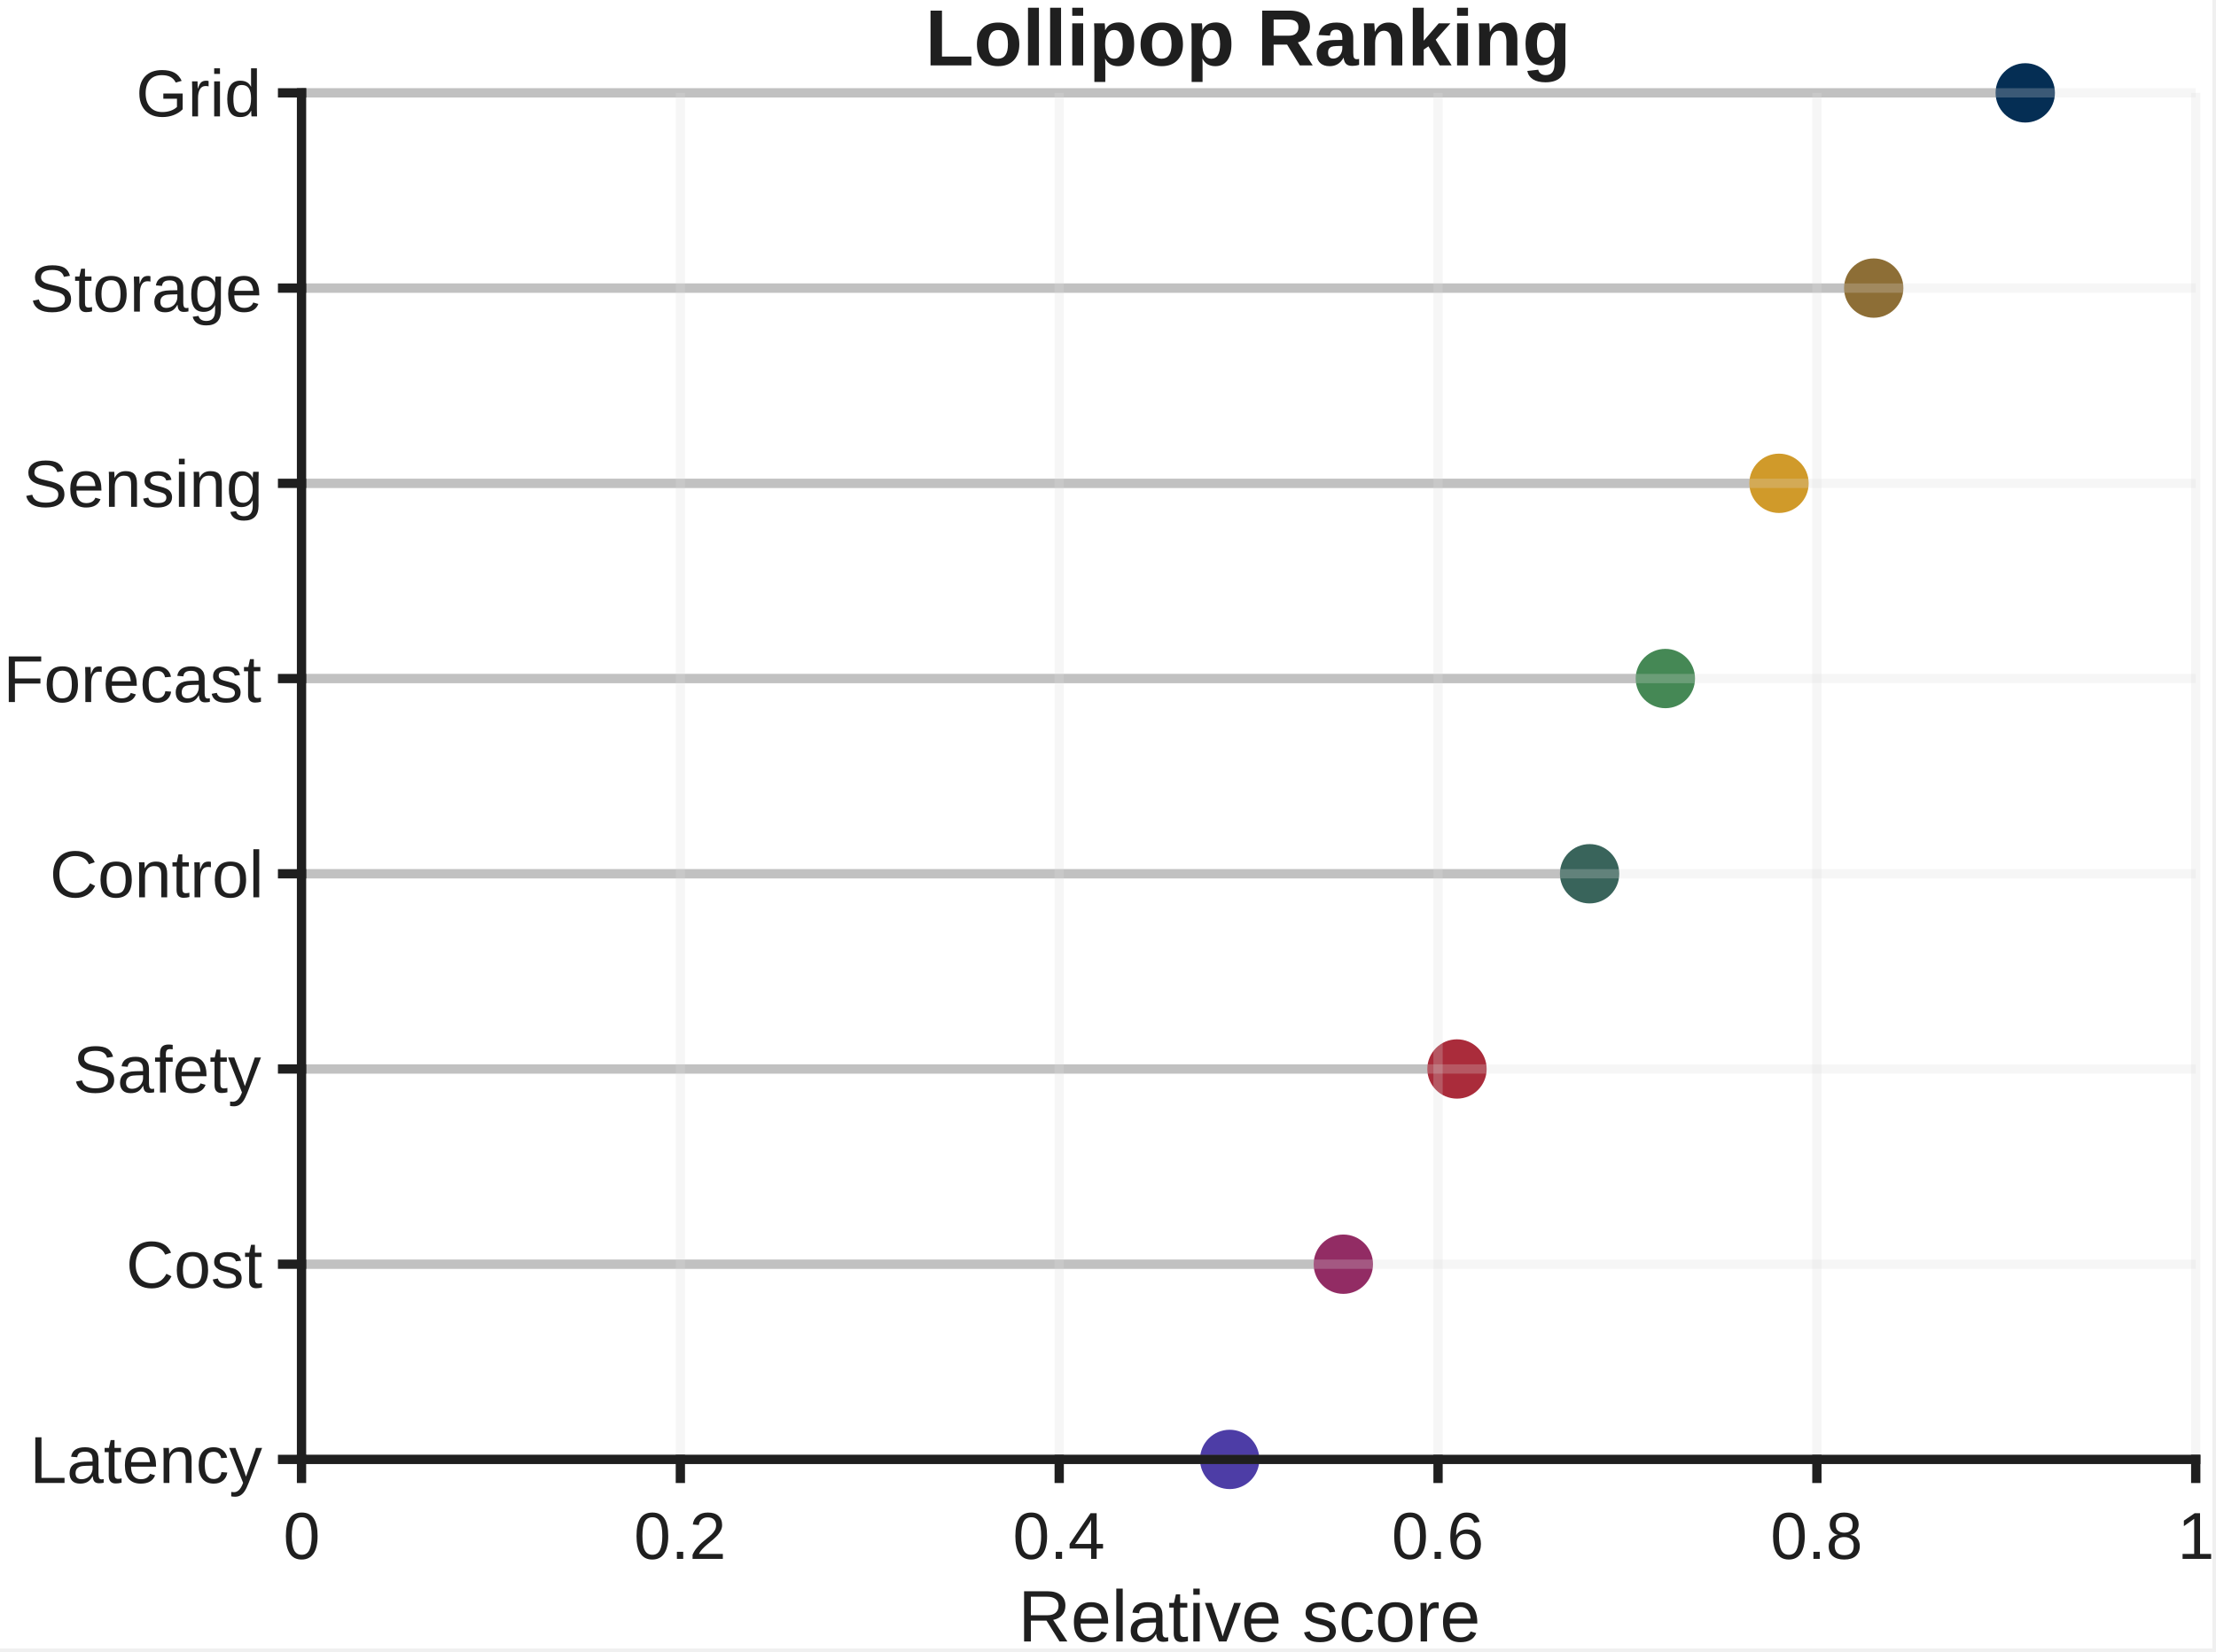
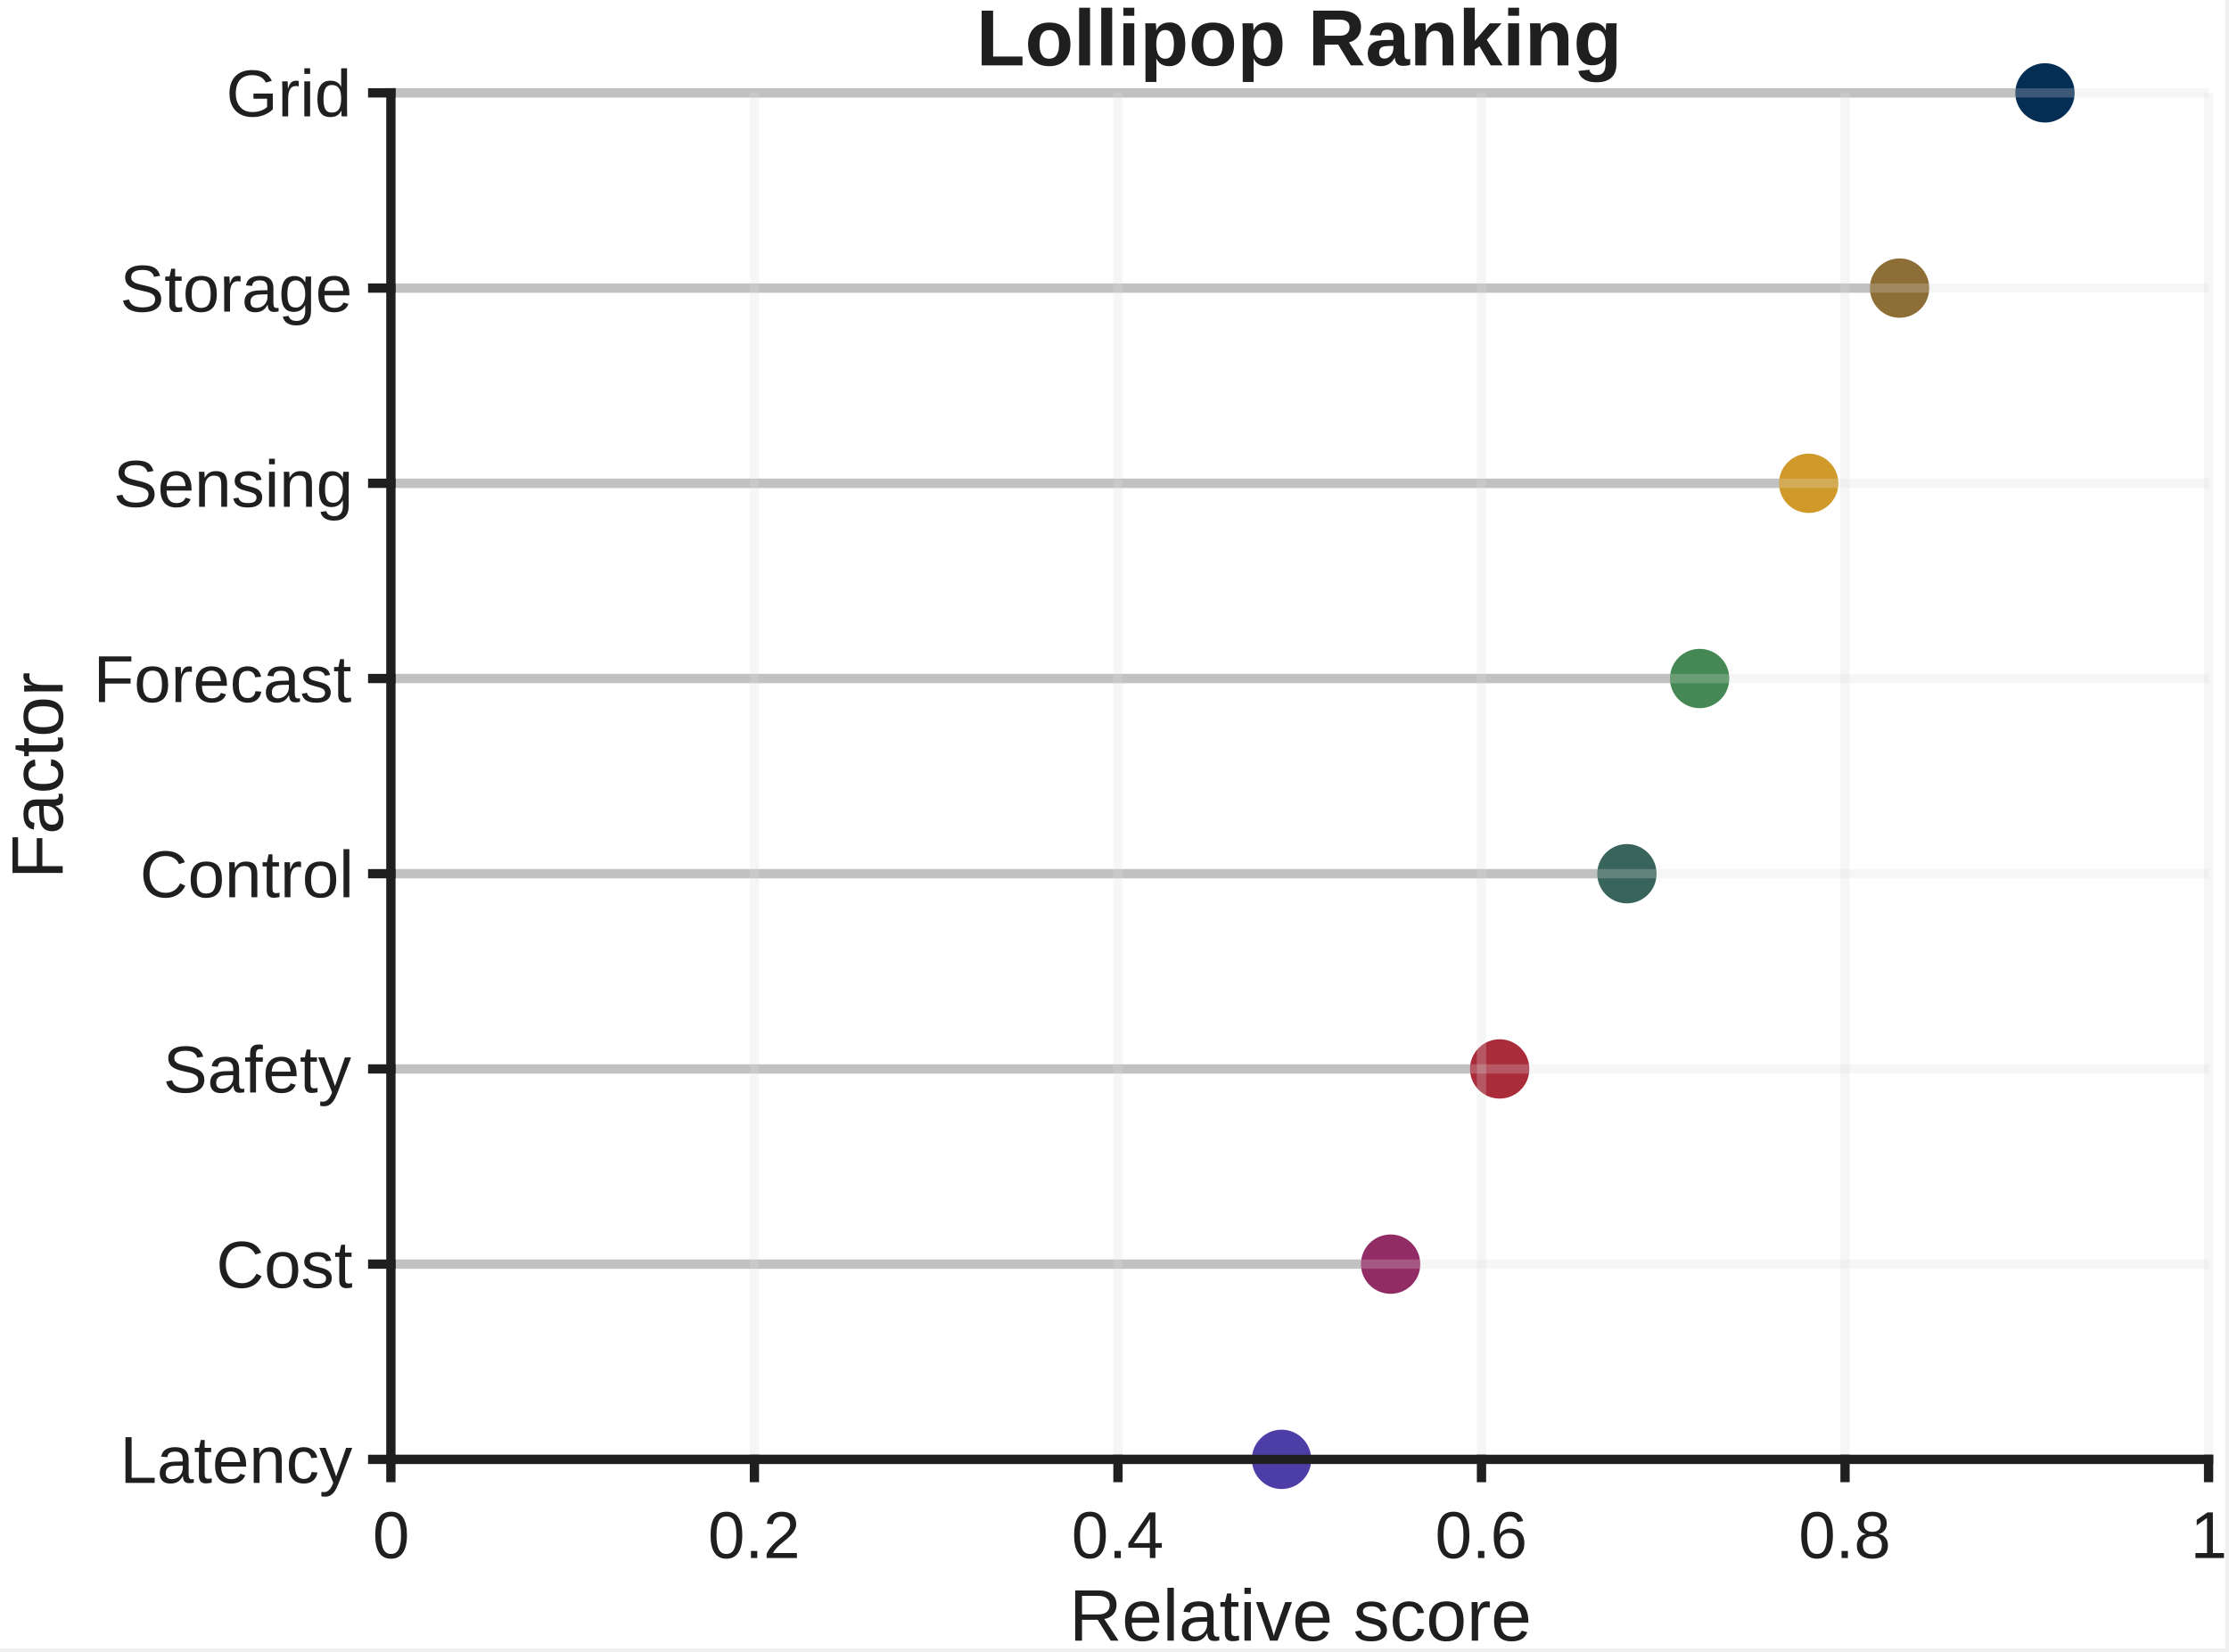
- <svg xmlns="http://www.w3.org/2000/svg" width="117.828mm" height="87.842mm" viewBox="0 0 334 249" version="1.2" baseProfile="tiny">
+ <svg xmlns="http://www.w3.org/2000/svg" width="118.533mm" height="87.842mm" viewBox="0 0 336 249" version="1.2" baseProfile="tiny">
  <defs>
</defs>
  <g fill="none" stroke="black" stroke-width="1" fill-rule="evenodd" stroke-linecap="square" stroke-linejoin="bevel">
-     <g fill="#ffffff" fill-opacity="1" stroke="none" transform="matrix(0.5,0,0,0.5,-2.55409,-5)" font-family=".AppleSystemUIFont" font-size="13" font-weight="400" font-style="normal">
-       <path vector-effect="none" fill-rule="evenodd" d="M4,8 L672,8 L672,507 L4,507 L4,8" />
+     <g fill="#ffffff" fill-opacity="1" stroke="none" transform="matrix(0.5,0,0,0.5,-0.578182,-5)" font-family=".AppleSystemUIFont" font-size="13" font-weight="400" font-style="normal">
+       <path vector-effect="none" fill-rule="evenodd" d="M0,8 L672,8 L672,507 L0,507 L0,8" />
    </g>
-     <g fill="#ffffff" fill-opacity="1" stroke="none" transform="matrix(5e-05,0,0,5e-05,-2.55409,-5)" font-family=".AppleSystemUIFont" font-size="13" font-weight="400" font-style="normal">
-       <path vector-effect="none" fill-rule="evenodd" d="M960000,380000 L960000,4.5e+06 L6.67e+06,4.5e+06 L6.67e+06,380000 L960000,380000" />
+     <g fill="#ffffff" fill-opacity="1" stroke="none" transform="matrix(5e-05,0,0,5e-05,-0.578182,-5)" font-family=".AppleSystemUIFont" font-size="13" font-weight="400" font-style="normal">
+       <path vector-effect="none" fill-rule="evenodd" d="M1.19e+06,380000 L1.19e+06,4.5e+06 L6.67e+06,4.5e+06 L6.67e+06,380000 L1.19e+06,380000" />
    </g>
-     <g fill="#1f1f1f" fill-opacity="1" stroke="#1f1f1f" stroke-opacity="1" stroke-width="1" stroke-linecap="square" stroke-linejoin="bevel" transform="matrix(0.5,0,0,0.5,139.446,10)" font-family="Arial" font-size="24" font-weight="700" font-style="normal">
+     <g fill="#1f1f1f" fill-opacity="1" stroke="#1f1f1f" stroke-opacity="1" stroke-width="1" stroke-linecap="square" stroke-linejoin="bevel" transform="matrix(0.5,0,0,0.5,147.172,10)" font-family="Arial" font-size="24" font-weight="700" font-style="normal">
      <text fill="#1f1f1f" fill-opacity="1" stroke="none" xml:space="preserve" x="0" y="-0.281" font-family="Arial" font-size="24" font-weight="700" font-style="normal">Lollipop Ranking</text>
    </g>
-     <g fill="#b8b8b8" fill-opacity="1" stroke="#b8b8b8" stroke-opacity="1" stroke-width="2.8" stroke-linecap="butt" stroke-linejoin="round" transform="matrix(0.5,0,0,0.5,-2.55409,-5)" font-family="Arial" font-size="24" font-weight="700" font-style="normal">
-       <polyline fill="none" vector-effect="none" points="96,450 375.79,450 " />
+     <g fill="#b8b8b8" fill-opacity="1" stroke="#b8b8b8" stroke-opacity="1" stroke-width="2.8" stroke-linecap="butt" stroke-linejoin="round" transform="matrix(0.5,0,0,0.5,-0.578182,-5)" font-family="Arial" font-size="24" font-weight="700" font-style="normal">
+       <polyline fill="none" vector-effect="none" points="119,450 387.52,450 " />
    </g>
-     <g fill="#4d3da6" fill-opacity="1" stroke="none" transform="matrix(0.5,0,0,0.5,-2.55409,-5)" font-family="Arial" font-size="24" font-weight="700" font-style="normal">
-       <circle cx="375.79" cy="450" r="8.944" />
+     <g fill="#4d3da6" fill-opacity="1" stroke="none" transform="matrix(0.5,0,0,0.5,-0.578182,-5)" font-family="Arial" font-size="24" font-weight="700" font-style="normal">
+       <circle cx="387.52" cy="450" r="8.944" />
    </g>
-     <g fill="#b8b8b8" fill-opacity="1" stroke="#b8b8b8" stroke-opacity="1" stroke-width="2.8" stroke-linecap="butt" stroke-linejoin="round" transform="matrix(0.5,0,0,0.5,-2.55409,-5)" font-family="Arial" font-size="24" font-weight="700" font-style="normal">
-       <polyline fill="none" vector-effect="none" points="96,391.143 410.05,391.143 " />
+     <g fill="#b8b8b8" fill-opacity="1" stroke="#b8b8b8" stroke-opacity="1" stroke-width="2.8" stroke-linecap="butt" stroke-linejoin="round" transform="matrix(0.5,0,0,0.5,-0.578182,-5)" font-family="Arial" font-size="24" font-weight="700" font-style="normal">
+       <polyline fill="none" vector-effect="none" points="119,391.143 420.4,391.143 " />
    </g>
-     <g fill="#922c64" fill-opacity="1" stroke="none" transform="matrix(0.5,0,0,0.5,-2.55409,-5)" font-family="Arial" font-size="24" font-weight="700" font-style="normal">
-       <circle cx="410.05" cy="391.143" r="8.944" />
+     <g fill="#922c64" fill-opacity="1" stroke="none" transform="matrix(0.5,0,0,0.5,-0.578182,-5)" font-family="Arial" font-size="24" font-weight="700" font-style="normal">
+       <circle cx="420.4" cy="391.143" r="8.944" />
    </g>
-     <g fill="#b8b8b8" fill-opacity="1" stroke="#b8b8b8" stroke-opacity="1" stroke-width="2.8" stroke-linecap="butt" stroke-linejoin="round" transform="matrix(0.5,0,0,0.5,-2.55409,-5)" font-family="Arial" font-size="24" font-weight="700" font-style="normal">
-       <polyline fill="none" vector-effect="none" points="96,332.286 444.31,332.286 " />
+     <g fill="#b8b8b8" fill-opacity="1" stroke="#b8b8b8" stroke-opacity="1" stroke-width="2.8" stroke-linecap="butt" stroke-linejoin="round" transform="matrix(0.5,0,0,0.5,-0.578182,-5)" font-family="Arial" font-size="24" font-weight="700" font-style="normal">
+       <polyline fill="none" vector-effect="none" points="119,332.286 453.28,332.286 " />
    </g>
-     <g fill="#aa2c3b" fill-opacity="1" stroke="none" transform="matrix(0.5,0,0,0.5,-2.55409,-5)" font-family="Arial" font-size="24" font-weight="700" font-style="normal">
-       <circle cx="444.31" cy="332.286" r="8.944" />
+     <g fill="#aa2c3b" fill-opacity="1" stroke="none" transform="matrix(0.5,0,0,0.5,-0.578182,-5)" font-family="Arial" font-size="24" font-weight="700" font-style="normal">
+       <circle cx="453.28" cy="332.286" r="8.944" />
    </g>
-     <g fill="#b8b8b8" fill-opacity="1" stroke="#b8b8b8" stroke-opacity="1" stroke-width="2.8" stroke-linecap="butt" stroke-linejoin="round" transform="matrix(0.5,0,0,0.5,-2.55409,-5)" font-family="Arial" font-size="24" font-weight="700" font-style="normal">
-       <polyline fill="none" vector-effect="none" points="96,273.429 484.28,273.429 " />
+     <g fill="#b8b8b8" fill-opacity="1" stroke="#b8b8b8" stroke-opacity="1" stroke-width="2.8" stroke-linecap="butt" stroke-linejoin="round" transform="matrix(0.5,0,0,0.5,-0.578182,-5)" font-family="Arial" font-size="24" font-weight="700" font-style="normal">
+       <polyline fill="none" vector-effect="none" points="119,273.429 491.64,273.429 " />
    </g>
-     <g fill="#39645b" fill-opacity="1" stroke="none" transform="matrix(0.5,0,0,0.5,-2.55409,-5)" font-family="Arial" font-size="24" font-weight="700" font-style="normal">
-       <circle cx="484.28" cy="273.429" r="8.944" />
+     <g fill="#39645b" fill-opacity="1" stroke="none" transform="matrix(0.5,0,0,0.5,-0.578182,-5)" font-family="Arial" font-size="24" font-weight="700" font-style="normal">
+       <circle cx="491.64" cy="273.429" r="8.944" />
    </g>
-     <g fill="#b8b8b8" fill-opacity="1" stroke="#b8b8b8" stroke-opacity="1" stroke-width="2.8" stroke-linecap="butt" stroke-linejoin="round" transform="matrix(0.5,0,0,0.5,-2.55409,-5)" font-family="Arial" font-size="24" font-weight="700" font-style="normal">
-       <polyline fill="none" vector-effect="none" points="96,214.571 507.12,214.571 " />
+     <g fill="#b8b8b8" fill-opacity="1" stroke="#b8b8b8" stroke-opacity="1" stroke-width="2.8" stroke-linecap="butt" stroke-linejoin="round" transform="matrix(0.5,0,0,0.5,-0.578182,-5)" font-family="Arial" font-size="24" font-weight="700" font-style="normal">
+       <polyline fill="none" vector-effect="none" points="119,214.571 513.56,214.571 " />
    </g>
-     <g fill="#458855" fill-opacity="1" stroke="none" transform="matrix(0.5,0,0,0.5,-2.55409,-5)" font-family="Arial" font-size="24" font-weight="700" font-style="normal">
-       <circle cx="507.12" cy="214.571" r="8.944" />
+     <g fill="#458855" fill-opacity="1" stroke="none" transform="matrix(0.5,0,0,0.5,-0.578182,-5)" font-family="Arial" font-size="24" font-weight="700" font-style="normal">
+       <circle cx="513.56" cy="214.571" r="8.944" />
    </g>
-     <g fill="#b8b8b8" fill-opacity="1" stroke="#b8b8b8" stroke-opacity="1" stroke-width="2.8" stroke-linecap="butt" stroke-linejoin="round" transform="matrix(0.5,0,0,0.5,-2.55409,-5)" font-family="Arial" font-size="24" font-weight="700" font-style="normal">
-       <polyline fill="none" vector-effect="none" points="96,155.714 541.38,155.714 " />
+     <g fill="#b8b8b8" fill-opacity="1" stroke="#b8b8b8" stroke-opacity="1" stroke-width="2.8" stroke-linecap="butt" stroke-linejoin="round" transform="matrix(0.5,0,0,0.5,-0.578182,-5)" font-family="Arial" font-size="24" font-weight="700" font-style="normal">
+       <polyline fill="none" vector-effect="none" points="119,155.714 546.44,155.714 " />
    </g>
-     <g fill="#d09a2a" fill-opacity="1" stroke="none" transform="matrix(0.5,0,0,0.5,-2.55409,-5)" font-family="Arial" font-size="24" font-weight="700" font-style="normal">
-       <circle cx="541.38" cy="155.714" r="8.944" />
+     <g fill="#d09a2a" fill-opacity="1" stroke="none" transform="matrix(0.5,0,0,0.5,-0.578182,-5)" font-family="Arial" font-size="24" font-weight="700" font-style="normal">
+       <circle cx="546.44" cy="155.714" r="8.944" />
    </g>
-     <g fill="#b8b8b8" fill-opacity="1" stroke="#b8b8b8" stroke-opacity="1" stroke-width="2.8" stroke-linecap="butt" stroke-linejoin="round" transform="matrix(0.5,0,0,0.5,-2.55409,-5)" font-family="Arial" font-size="24" font-weight="700" font-style="normal">
-       <polyline fill="none" vector-effect="none" points="96,96.857 569.93,96.857 " />
+     <g fill="#b8b8b8" fill-opacity="1" stroke="#b8b8b8" stroke-opacity="1" stroke-width="2.8" stroke-linecap="butt" stroke-linejoin="round" transform="matrix(0.5,0,0,0.5,-0.578182,-5)" font-family="Arial" font-size="24" font-weight="700" font-style="normal">
+       <polyline fill="none" vector-effect="none" points="119,96.857 573.84,96.857 " />
    </g>
-     <g fill="#8d6e36" fill-opacity="1" stroke="none" transform="matrix(0.5,0,0,0.5,-2.55409,-5)" font-family="Arial" font-size="24" font-weight="700" font-style="normal">
-       <circle cx="569.93" cy="96.857" r="8.944" />
+     <g fill="#8d6e36" fill-opacity="1" stroke="none" transform="matrix(0.5,0,0,0.5,-0.578182,-5)" font-family="Arial" font-size="24" font-weight="700" font-style="normal">
+       <circle cx="573.84" cy="96.857" r="8.944" />
    </g>
-     <g fill="#b8b8b8" fill-opacity="1" stroke="#b8b8b8" stroke-opacity="1" stroke-width="2.8" stroke-linecap="butt" stroke-linejoin="round" transform="matrix(0.5,0,0,0.5,-2.55409,-5)" font-family="Arial" font-size="24" font-weight="700" font-style="normal">
-       <polyline fill="none" vector-effect="none" points="96,38 615.61,38 " />
+     <g fill="#b8b8b8" fill-opacity="1" stroke="#b8b8b8" stroke-opacity="1" stroke-width="2.8" stroke-linecap="butt" stroke-linejoin="round" transform="matrix(0.5,0,0,0.5,-0.578182,-5)" font-family="Arial" font-size="24" font-weight="700" font-style="normal">
+       <polyline fill="none" vector-effect="none" points="119,38 617.68,38 " />
    </g>
-     <g fill="#052e54" fill-opacity="1" stroke="none" transform="matrix(0.5,0,0,0.5,-2.55409,-5)" font-family="Arial" font-size="24" font-weight="700" font-style="normal">
-       <circle cx="615.61" cy="38" r="8.944" />
+     <g fill="#052e54" fill-opacity="1" stroke="none" transform="matrix(0.5,0,0,0.5,-0.578182,-5)" font-family="Arial" font-size="24" font-weight="700" font-style="normal">
+       <circle cx="617.68" cy="38" r="8.944" />
    </g>
-     <g fill="#dbdbdb" fill-opacity="0.251" stroke="#dbdbdb" stroke-opacity="0.251" stroke-width="2.8" stroke-linecap="butt" stroke-linejoin="round" transform="matrix(0.5,0,0,0.5,-2.55409,-5)" font-family="Arial" font-size="24" font-weight="700" font-style="normal">
-       <polyline fill="none" vector-effect="none" points="96,38 96,450 " />
-       <polyline fill="none" vector-effect="none" points="210.2,38 210.2,450 " />
-       <polyline fill="none" vector-effect="none" points="324.4,38 324.4,450 " />
-       <polyline fill="none" vector-effect="none" points="438.6,38 438.6,450 " />
-       <polyline fill="none" vector-effect="none" points="552.8,38 552.8,450 " />
+     <g fill="#dbdbdb" fill-opacity="0.251" stroke="#dbdbdb" stroke-opacity="0.251" stroke-width="2.8" stroke-linecap="butt" stroke-linejoin="round" transform="matrix(0.5,0,0,0.5,-0.578182,-5)" font-family="Arial" font-size="24" font-weight="700" font-style="normal">
+       <polyline fill="none" vector-effect="none" points="119,38 119,450 " />
+       <polyline fill="none" vector-effect="none" points="228.6,38 228.6,450 " />
+       <polyline fill="none" vector-effect="none" points="338.2,38 338.2,450 " />
+       <polyline fill="none" vector-effect="none" points="447.8,38 447.8,450 " />
+       <polyline fill="none" vector-effect="none" points="557.4,38 557.4,450 " />
      <polyline fill="none" vector-effect="none" points="667,38 667,450 " />
-       <polyline fill="none" vector-effect="none" points="96,450 667,450 " />
-       <polyline fill="none" vector-effect="none" points="96,391.143 667,391.143 " />
-       <polyline fill="none" vector-effect="none" points="96,332.286 667,332.286 " />
-       <polyline fill="none" vector-effect="none" points="96,273.429 667,273.429 " />
-       <polyline fill="none" vector-effect="none" points="96,214.571 667,214.571 " />
-       <polyline fill="none" vector-effect="none" points="96,155.714 667,155.714 " />
-       <polyline fill="none" vector-effect="none" points="96,96.857 667,96.857 " />
-       <polyline fill="none" vector-effect="none" points="96,38 667,38 " />
+       <polyline fill="none" vector-effect="none" points="119,450 667,450 " />
+       <polyline fill="none" vector-effect="none" points="119,391.143 667,391.143 " />
+       <polyline fill="none" vector-effect="none" points="119,332.286 667,332.286 " />
+       <polyline fill="none" vector-effect="none" points="119,273.429 667,273.429 " />
+       <polyline fill="none" vector-effect="none" points="119,214.571 667,214.571 " />
+       <polyline fill="none" vector-effect="none" points="119,155.714 667,155.714 " />
+       <polyline fill="none" vector-effect="none" points="119,96.857 667,96.857 " />
+       <polyline fill="none" vector-effect="none" points="119,38 667,38 " />
    </g>
-     <g fill="#1f1f1f" fill-opacity="1" stroke="#1f1f1f" stroke-opacity="1" stroke-width="1" stroke-linecap="square" stroke-linejoin="bevel" transform="matrix(0.5,0,0,0.5,153.446,247.491)" font-family="Arial" font-size="22" font-weight="400" font-style="normal">
+     <g fill="#1f1f1f" fill-opacity="1" stroke="#1f1f1f" stroke-opacity="1" stroke-width="1" stroke-linecap="square" stroke-linejoin="bevel" transform="matrix(0.5,0,0,0.5,161.172,247.376)" font-family="Arial" font-size="22" font-weight="400" font-style="normal">
      <text fill="#1f1f1f" fill-opacity="1" stroke="none" xml:space="preserve" x="0" y="-0.094" font-family="Arial" font-size="22" font-weight="400" font-style="normal">Relative score</text>
    </g>
-     <g fill="#1f1f1f" fill-opacity="1" stroke="#1f1f1f" stroke-opacity="1" stroke-width="2.8" stroke-linecap="square" stroke-linejoin="round" transform="matrix(0.5,0,0,0.5,-2.55409,-5)" font-family="Arial" font-size="22" font-weight="400" font-style="normal">
-       <polyline fill="none" vector-effect="none" points="96,450 667,450 " />
-       <polyline fill="none" vector-effect="none" points="96,455.71 96,450 " />
-       <polyline fill="none" vector-effect="none" points="210.2,455.71 210.2,450 " />
-       <polyline fill="none" vector-effect="none" points="324.4,455.71 324.4,450 " />
-       <polyline fill="none" vector-effect="none" points="438.6,455.71 438.6,450 " />
-       <polyline fill="none" vector-effect="none" points="552.8,455.71 552.8,450 " />
-       <polyline fill="none" vector-effect="none" points="667,455.71 667,450 " />
+     <g fill="#1f1f1f" fill-opacity="1" stroke="#1f1f1f" stroke-opacity="1" stroke-width="2.8" stroke-linecap="square" stroke-linejoin="round" transform="matrix(0.5,0,0,0.5,-0.578182,-5)" font-family="Arial" font-size="22" font-weight="400" font-style="normal">
+       <polyline fill="none" vector-effect="none" points="119,450 667,450 " />
+       <polyline fill="none" vector-effect="none" points="119,455.48 119,450 " />
+       <polyline fill="none" vector-effect="none" points="228.6,455.48 228.6,450 " />
+       <polyline fill="none" vector-effect="none" points="338.2,455.48 338.2,450 " />
+       <polyline fill="none" vector-effect="none" points="447.8,455.48 447.8,450 " />
+       <polyline fill="none" vector-effect="none" points="557.4,455.48 557.4,450 " />
+       <polyline fill="none" vector-effect="none" points="667,455.48 667,450 " />
    </g>
-     <g fill="#1f1f1f" fill-opacity="1" stroke="#1f1f1f" stroke-opacity="1" stroke-width="1" stroke-linecap="square" stroke-linejoin="bevel" transform="matrix(0.5,0,0,0.5,42.6959,234.946)" font-family="Arial" font-size="20" font-weight="400" font-style="normal">
+     <g fill="#1f1f1f" fill-opacity="1" stroke="#1f1f1f" stroke-opacity="1" stroke-width="1" stroke-linecap="square" stroke-linejoin="bevel" transform="matrix(0.5,0,0,0.5,56.1718,234.831)" font-family="Arial" font-size="20" font-weight="400" font-style="normal">
      <text fill="#1f1f1f" fill-opacity="1" stroke="none" xml:space="preserve" x="0" y="0.094" font-family="Arial" font-size="20" font-weight="400" font-style="normal">0</text>
    </g>
-     <g fill="#1f1f1f" fill-opacity="1" stroke="#1f1f1f" stroke-opacity="1" stroke-width="1" stroke-linecap="square" stroke-linejoin="bevel" transform="matrix(0.5,0,0,0.5,95.5459,234.946)" font-family="Arial" font-size="20" font-weight="400" font-style="normal">
+     <g fill="#1f1f1f" fill-opacity="1" stroke="#1f1f1f" stroke-opacity="1" stroke-width="1" stroke-linecap="square" stroke-linejoin="bevel" transform="matrix(0.5,0,0,0.5,106.722,234.831)" font-family="Arial" font-size="20" font-weight="400" font-style="normal">
      <text fill="#1f1f1f" fill-opacity="1" stroke="none" xml:space="preserve" x="0" y="0.094" font-family="Arial" font-size="20" font-weight="400" font-style="normal">0.2</text>
    </g>
-     <g fill="#1f1f1f" fill-opacity="1" stroke="#1f1f1f" stroke-opacity="1" stroke-width="1" stroke-linecap="square" stroke-linejoin="bevel" transform="matrix(0.5,0,0,0.5,152.646,234.946)" font-family="Arial" font-size="20" font-weight="400" font-style="normal">
+     <g fill="#1f1f1f" fill-opacity="1" stroke="#1f1f1f" stroke-opacity="1" stroke-width="1" stroke-linecap="square" stroke-linejoin="bevel" transform="matrix(0.5,0,0,0.5,161.522,234.831)" font-family="Arial" font-size="20" font-weight="400" font-style="normal">
      <text fill="#1f1f1f" fill-opacity="1" stroke="none" xml:space="preserve" x="0" y="0.094" font-family="Arial" font-size="20" font-weight="400" font-style="normal">0.4</text>
    </g>
-     <g fill="#1f1f1f" fill-opacity="1" stroke="#1f1f1f" stroke-opacity="1" stroke-width="1" stroke-linecap="square" stroke-linejoin="bevel" transform="matrix(0.5,0,0,0.5,209.746,234.946)" font-family="Arial" font-size="20" font-weight="400" font-style="normal">
+     <g fill="#1f1f1f" fill-opacity="1" stroke="#1f1f1f" stroke-opacity="1" stroke-width="1" stroke-linecap="square" stroke-linejoin="bevel" transform="matrix(0.5,0,0,0.5,216.322,234.831)" font-family="Arial" font-size="20" font-weight="400" font-style="normal">
      <text fill="#1f1f1f" fill-opacity="1" stroke="none" xml:space="preserve" x="0" y="0.094" font-family="Arial" font-size="20" font-weight="400" font-style="normal">0.6</text>
    </g>
-     <g fill="#1f1f1f" fill-opacity="1" stroke="#1f1f1f" stroke-opacity="1" stroke-width="1" stroke-linecap="square" stroke-linejoin="bevel" transform="matrix(0.5,0,0,0.5,266.846,234.946)" font-family="Arial" font-size="20" font-weight="400" font-style="normal">
+     <g fill="#1f1f1f" fill-opacity="1" stroke="#1f1f1f" stroke-opacity="1" stroke-width="1" stroke-linecap="square" stroke-linejoin="bevel" transform="matrix(0.5,0,0,0.5,271.122,234.831)" font-family="Arial" font-size="20" font-weight="400" font-style="normal">
      <text fill="#1f1f1f" fill-opacity="1" stroke="none" xml:space="preserve" x="0" y="0.094" font-family="Arial" font-size="20" font-weight="400" font-style="normal">0.8</text>
    </g>
-     <g fill="#1f1f1f" fill-opacity="1" stroke="#1f1f1f" stroke-opacity="1" stroke-width="1" stroke-linecap="square" stroke-linejoin="bevel" transform="matrix(0.5,0,0,0.5,328.196,234.946)" font-family="Arial" font-size="20" font-weight="400" font-style="normal">
+     <g fill="#1f1f1f" fill-opacity="1" stroke="#1f1f1f" stroke-opacity="1" stroke-width="1" stroke-linecap="square" stroke-linejoin="bevel" transform="matrix(0.5,0,0,0.5,330.172,234.831)" font-family="Arial" font-size="20" font-weight="400" font-style="normal">
      <text fill="#1f1f1f" fill-opacity="1" stroke="none" xml:space="preserve" x="0" y="0.094" font-family="Arial" font-size="20" font-weight="400" font-style="normal">1</text>
    </g>
-     <g fill="#1f1f1f" fill-opacity="1" stroke="#1f1f1f" stroke-opacity="1" stroke-width="2.8" stroke-linecap="square" stroke-linejoin="round" transform="matrix(0.5,0,0,0.5,-2.55409,-5)" font-family="Arial" font-size="20" font-weight="400" font-style="normal">
-       <polyline fill="none" vector-effect="none" points="96,450 96,38 " />
-       <polyline fill="none" vector-effect="none" points="90.29,450 96,450 " />
-       <polyline fill="none" vector-effect="none" points="90.29,391.143 96,391.143 " />
-       <polyline fill="none" vector-effect="none" points="90.29,332.286 96,332.286 " />
-       <polyline fill="none" vector-effect="none" points="90.29,273.429 96,273.429 " />
-       <polyline fill="none" vector-effect="none" points="90.29,214.571 96,214.571 " />
-       <polyline fill="none" vector-effect="none" points="90.29,155.714 96,155.714 " />
-       <polyline fill="none" vector-effect="none" points="90.29,96.857 96,96.857 " />
-       <polyline fill="none" vector-effect="none" points="90.29,38 96,38 " />
+     <g fill="#1f1f1f" fill-opacity="1" stroke="#1f1f1f" stroke-opacity="1" stroke-width="1" stroke-linecap="square" stroke-linejoin="bevel" transform="matrix(0,-0.5,0.5,0,9.5,132.5)" font-family="Arial" font-size="22" font-weight="400" font-style="normal">
+       <text fill="#1f1f1f" fill-opacity="1" stroke="none" xml:space="preserve" x="0" y="-0.094" font-family="Arial" font-size="22" font-weight="400" font-style="normal">Factor</text>
    </g>
-     <g fill="#1f1f1f" fill-opacity="1" stroke="#1f1f1f" stroke-opacity="1" stroke-width="1" stroke-linecap="square" stroke-linejoin="bevel" transform="matrix(0.5,0,0,0.5,4.5,223.5)" font-family="Arial" font-size="20" font-weight="400" font-style="normal">
+     <g fill="#1f1f1f" fill-opacity="1" stroke="#1f1f1f" stroke-opacity="1" stroke-width="2.8" stroke-linecap="square" stroke-linejoin="round" transform="matrix(0.5,0,0,0.5,-0.578182,-5)" font-family="Arial" font-size="22" font-weight="400" font-style="normal">
+       <polyline fill="none" vector-effect="none" points="119,450 119,38 " />
+       <polyline fill="none" vector-effect="none" points="113.52,450 119,450 " />
+       <polyline fill="none" vector-effect="none" points="113.52,391.143 119,391.143 " />
+       <polyline fill="none" vector-effect="none" points="113.52,332.286 119,332.286 " />
+       <polyline fill="none" vector-effect="none" points="113.52,273.429 119,273.429 " />
+       <polyline fill="none" vector-effect="none" points="113.52,214.571 119,214.571 " />
+       <polyline fill="none" vector-effect="none" points="113.52,155.714 119,155.714 " />
+       <polyline fill="none" vector-effect="none" points="113.52,96.857 119,96.857 " />
+       <polyline fill="none" vector-effect="none" points="113.52,38 119,38 " />
+     </g>
+     <g fill="#1f1f1f" fill-opacity="1" stroke="#1f1f1f" stroke-opacity="1" stroke-width="1" stroke-linecap="square" stroke-linejoin="bevel" transform="matrix(0.5,0,0,0.5,18.0909,223.5)" font-family="Arial" font-size="20" font-weight="400" font-style="normal">
      <text fill="#1f1f1f" fill-opacity="1" stroke="none" xml:space="preserve" x="0" y="0.094" font-family="Arial" font-size="20" font-weight="400" font-style="normal">Latency</text>
    </g>
-     <g fill="#1f1f1f" fill-opacity="1" stroke="#1f1f1f" stroke-opacity="1" stroke-width="1" stroke-linecap="square" stroke-linejoin="bevel" transform="matrix(0.5,0,0,0.5,19,194.071)" font-family="Arial" font-size="20" font-weight="400" font-style="normal">
+     <g fill="#1f1f1f" fill-opacity="1" stroke="#1f1f1f" stroke-opacity="1" stroke-width="1" stroke-linecap="square" stroke-linejoin="bevel" transform="matrix(0.5,0,0,0.5,32.5909,194.071)" font-family="Arial" font-size="20" font-weight="400" font-style="normal">
      <text fill="#1f1f1f" fill-opacity="1" stroke="none" xml:space="preserve" x="0" y="0.094" font-family="Arial" font-size="20" font-weight="400" font-style="normal">Cost</text>
    </g>
-     <g fill="#1f1f1f" fill-opacity="1" stroke="#1f1f1f" stroke-opacity="1" stroke-width="1" stroke-linecap="square" stroke-linejoin="bevel" transform="matrix(0.5,0,0,0.5,11,164.643)" font-family="Arial" font-size="20" font-weight="400" font-style="normal">
+     <g fill="#1f1f1f" fill-opacity="1" stroke="#1f1f1f" stroke-opacity="1" stroke-width="1" stroke-linecap="square" stroke-linejoin="bevel" transform="matrix(0.5,0,0,0.5,24.5909,164.643)" font-family="Arial" font-size="20" font-weight="400" font-style="normal">
      <text fill="#1f1f1f" fill-opacity="1" stroke="none" xml:space="preserve" x="0" y="0.094" font-family="Arial" font-size="20" font-weight="400" font-style="normal">Safety</text>
    </g>
-     <g fill="#1f1f1f" fill-opacity="1" stroke="#1f1f1f" stroke-opacity="1" stroke-width="1" stroke-linecap="square" stroke-linejoin="bevel" transform="matrix(0.5,0,0,0.5,7.5,135.214)" font-family="Arial" font-size="20" font-weight="400" font-style="normal">
+     <g fill="#1f1f1f" fill-opacity="1" stroke="#1f1f1f" stroke-opacity="1" stroke-width="1" stroke-linecap="square" stroke-linejoin="bevel" transform="matrix(0.5,0,0,0.5,21.0909,135.214)" font-family="Arial" font-size="20" font-weight="400" font-style="normal">
      <text fill="#1f1f1f" fill-opacity="1" stroke="none" xml:space="preserve" x="0" y="0.094" font-family="Arial" font-size="20" font-weight="400" font-style="normal">Control</text>
    </g>
-     <g fill="#1f1f1f" fill-opacity="1" stroke="#1f1f1f" stroke-opacity="1" stroke-width="1" stroke-linecap="square" stroke-linejoin="bevel" transform="matrix(0.5,0,0,0.5,0.5,105.786)" font-family="Arial" font-size="20" font-weight="400" font-style="normal">
+     <g fill="#1f1f1f" fill-opacity="1" stroke="#1f1f1f" stroke-opacity="1" stroke-width="1" stroke-linecap="square" stroke-linejoin="bevel" transform="matrix(0.5,0,0,0.5,14.0909,105.786)" font-family="Arial" font-size="20" font-weight="400" font-style="normal">
      <text fill="#1f1f1f" fill-opacity="1" stroke="none" xml:space="preserve" x="0" y="0.094" font-family="Arial" font-size="20" font-weight="400" font-style="normal">Forecast</text>
    </g>
-     <g fill="#1f1f1f" fill-opacity="1" stroke="#1f1f1f" stroke-opacity="1" stroke-width="1" stroke-linecap="square" stroke-linejoin="bevel" transform="matrix(0.5,0,0,0.5,3.5,76.3571)" font-family="Arial" font-size="20" font-weight="400" font-style="normal">
+     <g fill="#1f1f1f" fill-opacity="1" stroke="#1f1f1f" stroke-opacity="1" stroke-width="1" stroke-linecap="square" stroke-linejoin="bevel" transform="matrix(0.5,0,0,0.5,17.0909,76.3571)" font-family="Arial" font-size="20" font-weight="400" font-style="normal">
      <text fill="#1f1f1f" fill-opacity="1" stroke="none" xml:space="preserve" x="0" y="0.094" font-family="Arial" font-size="20" font-weight="400" font-style="normal">Sensing</text>
    </g>
-     <g fill="#1f1f1f" fill-opacity="1" stroke="#1f1f1f" stroke-opacity="1" stroke-width="1" stroke-linecap="square" stroke-linejoin="bevel" transform="matrix(0.5,0,0,0.5,4.5,46.9286)" font-family="Arial" font-size="20" font-weight="400" font-style="normal">
+     <g fill="#1f1f1f" fill-opacity="1" stroke="#1f1f1f" stroke-opacity="1" stroke-width="1" stroke-linecap="square" stroke-linejoin="bevel" transform="matrix(0.5,0,0,0.5,18.0909,46.9286)" font-family="Arial" font-size="20" font-weight="400" font-style="normal">
      <text fill="#1f1f1f" fill-opacity="1" stroke="none" xml:space="preserve" x="0" y="0.094" font-family="Arial" font-size="20" font-weight="400" font-style="normal">Storage</text>
    </g>
-     <g fill="#1f1f1f" fill-opacity="1" stroke="#1f1f1f" stroke-opacity="1" stroke-width="1" stroke-linecap="square" stroke-linejoin="bevel" transform="matrix(0.5,0,0,0.5,20.5,17.5)" font-family="Arial" font-size="20" font-weight="400" font-style="normal">
+     <g fill="#1f1f1f" fill-opacity="1" stroke="#1f1f1f" stroke-opacity="1" stroke-width="1" stroke-linecap="square" stroke-linejoin="bevel" transform="matrix(0.5,0,0,0.5,34.0909,17.5)" font-family="Arial" font-size="20" font-weight="400" font-style="normal">
      <text fill="#1f1f1f" fill-opacity="1" stroke="none" xml:space="preserve" x="0" y="0.094" font-family="Arial" font-size="20" font-weight="400" font-style="normal">Grid</text>
    </g>
  </g>
</svg>
